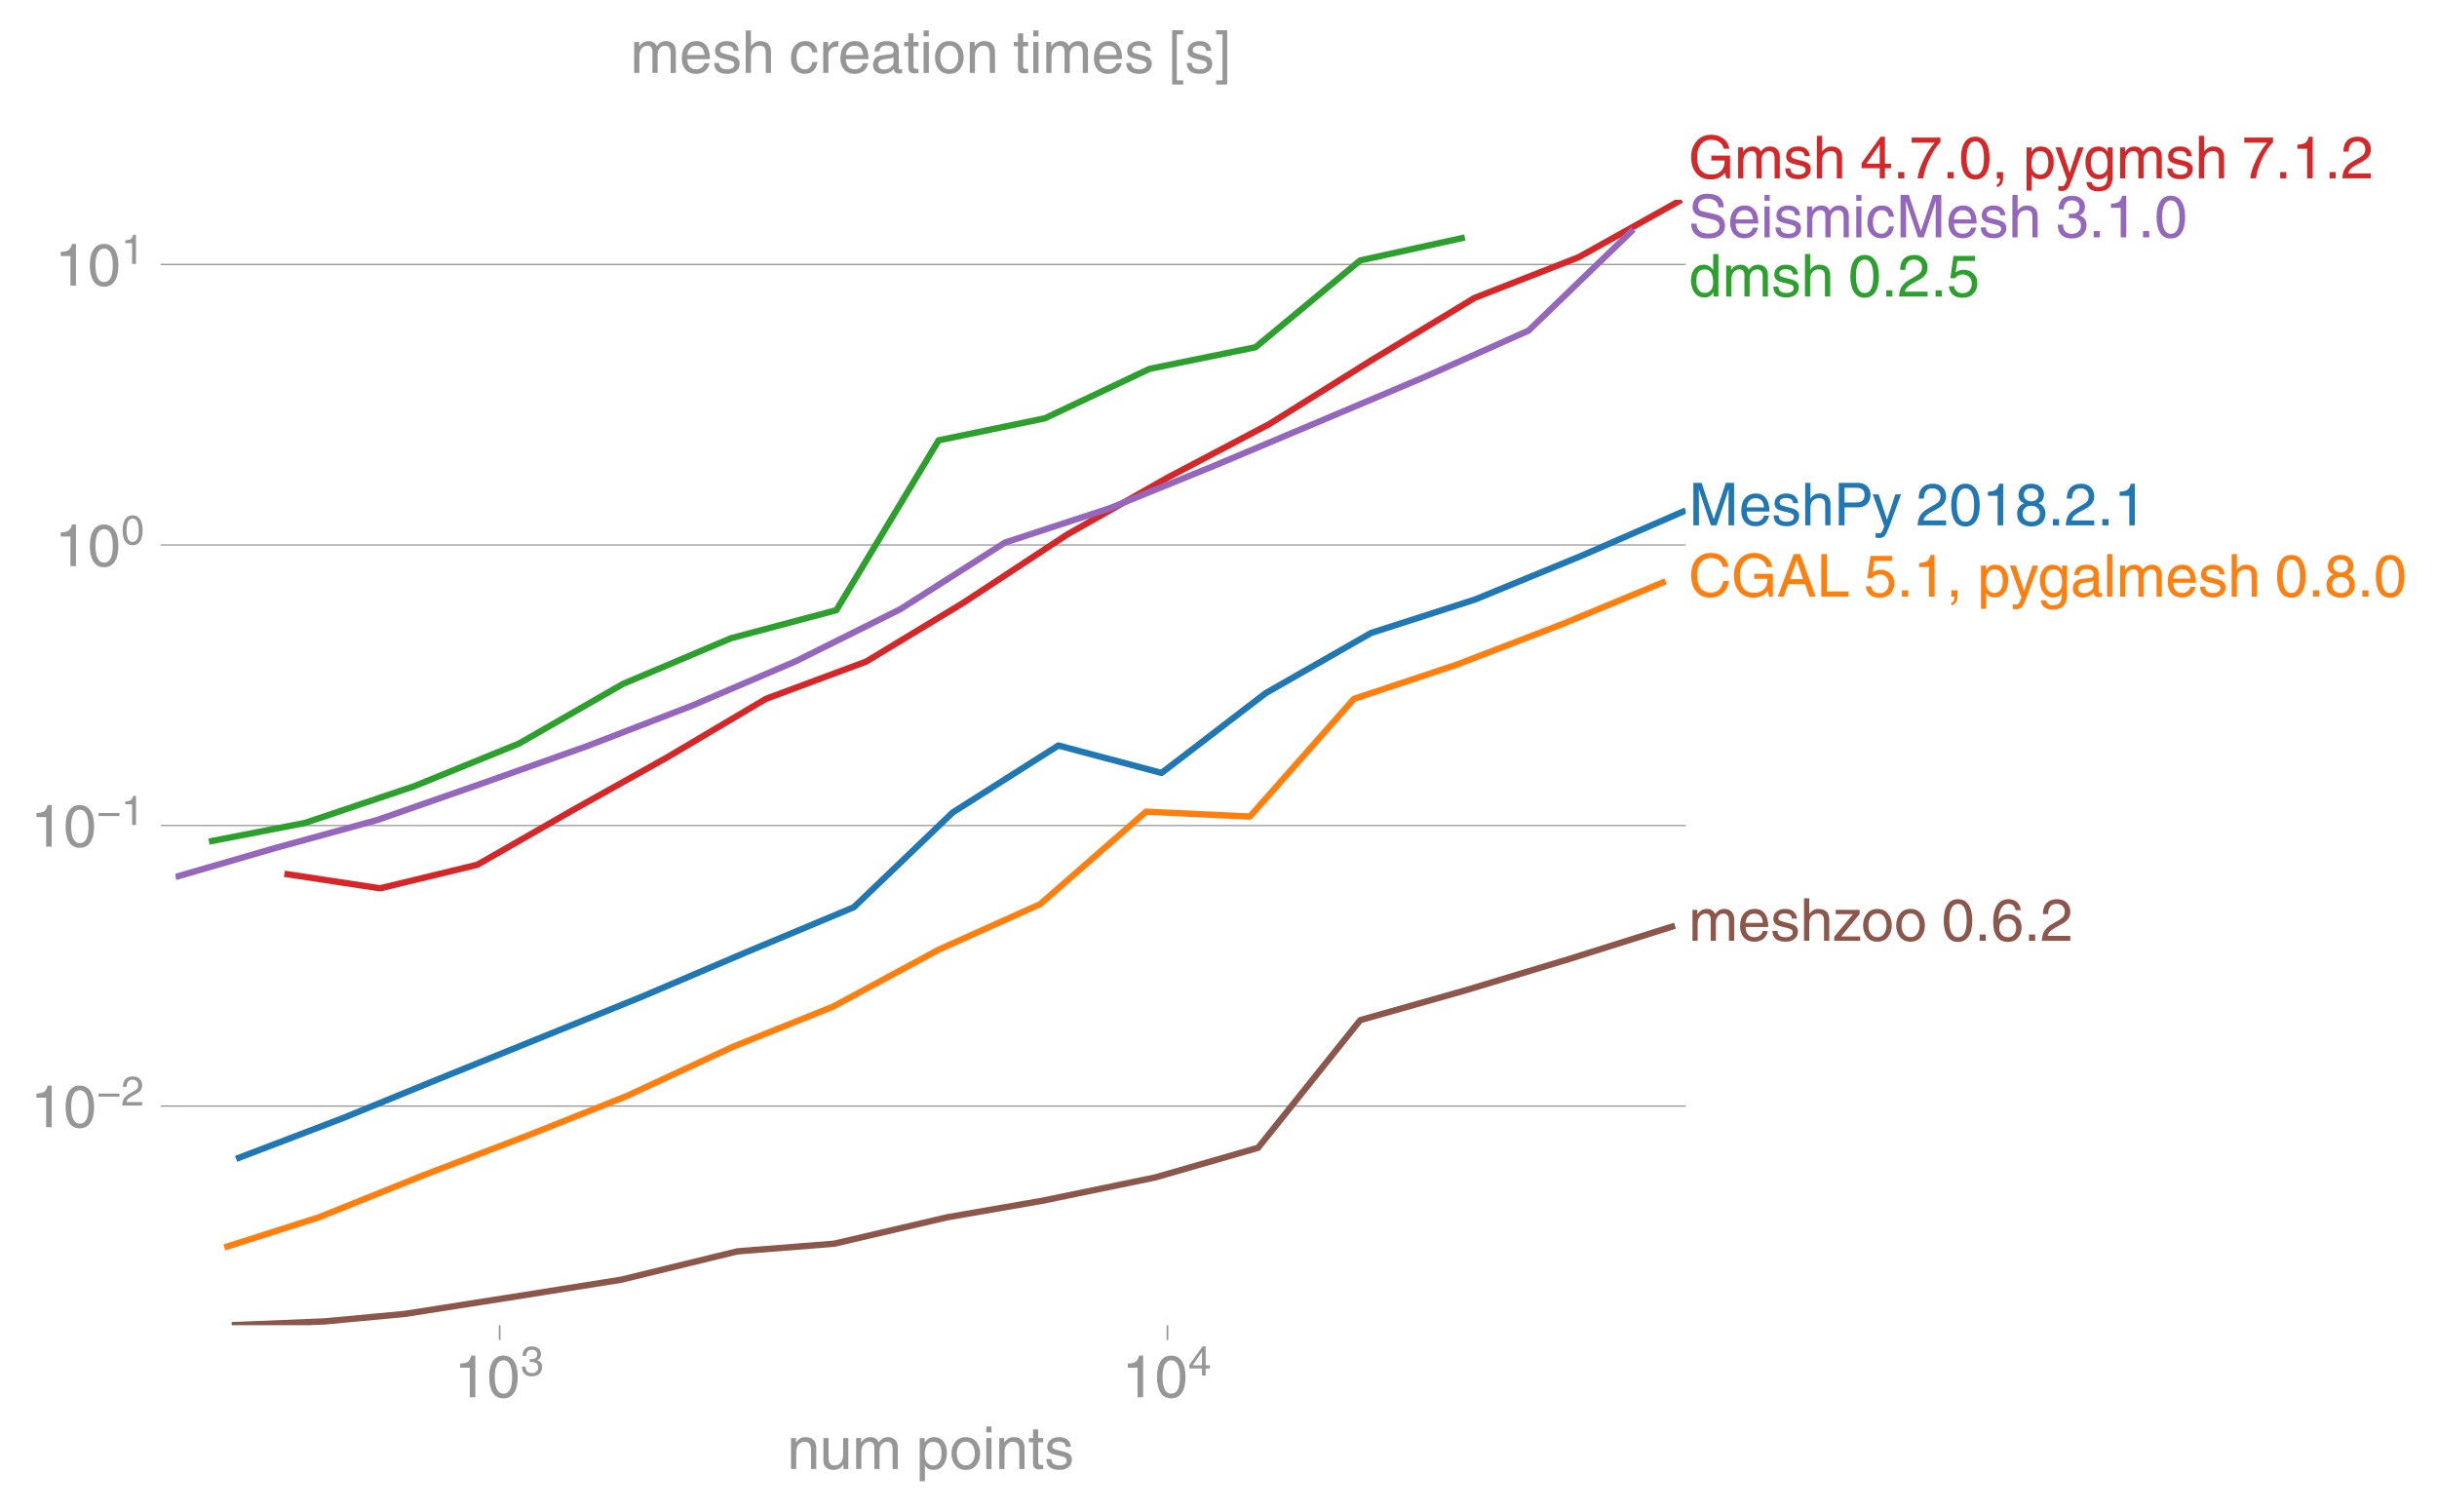
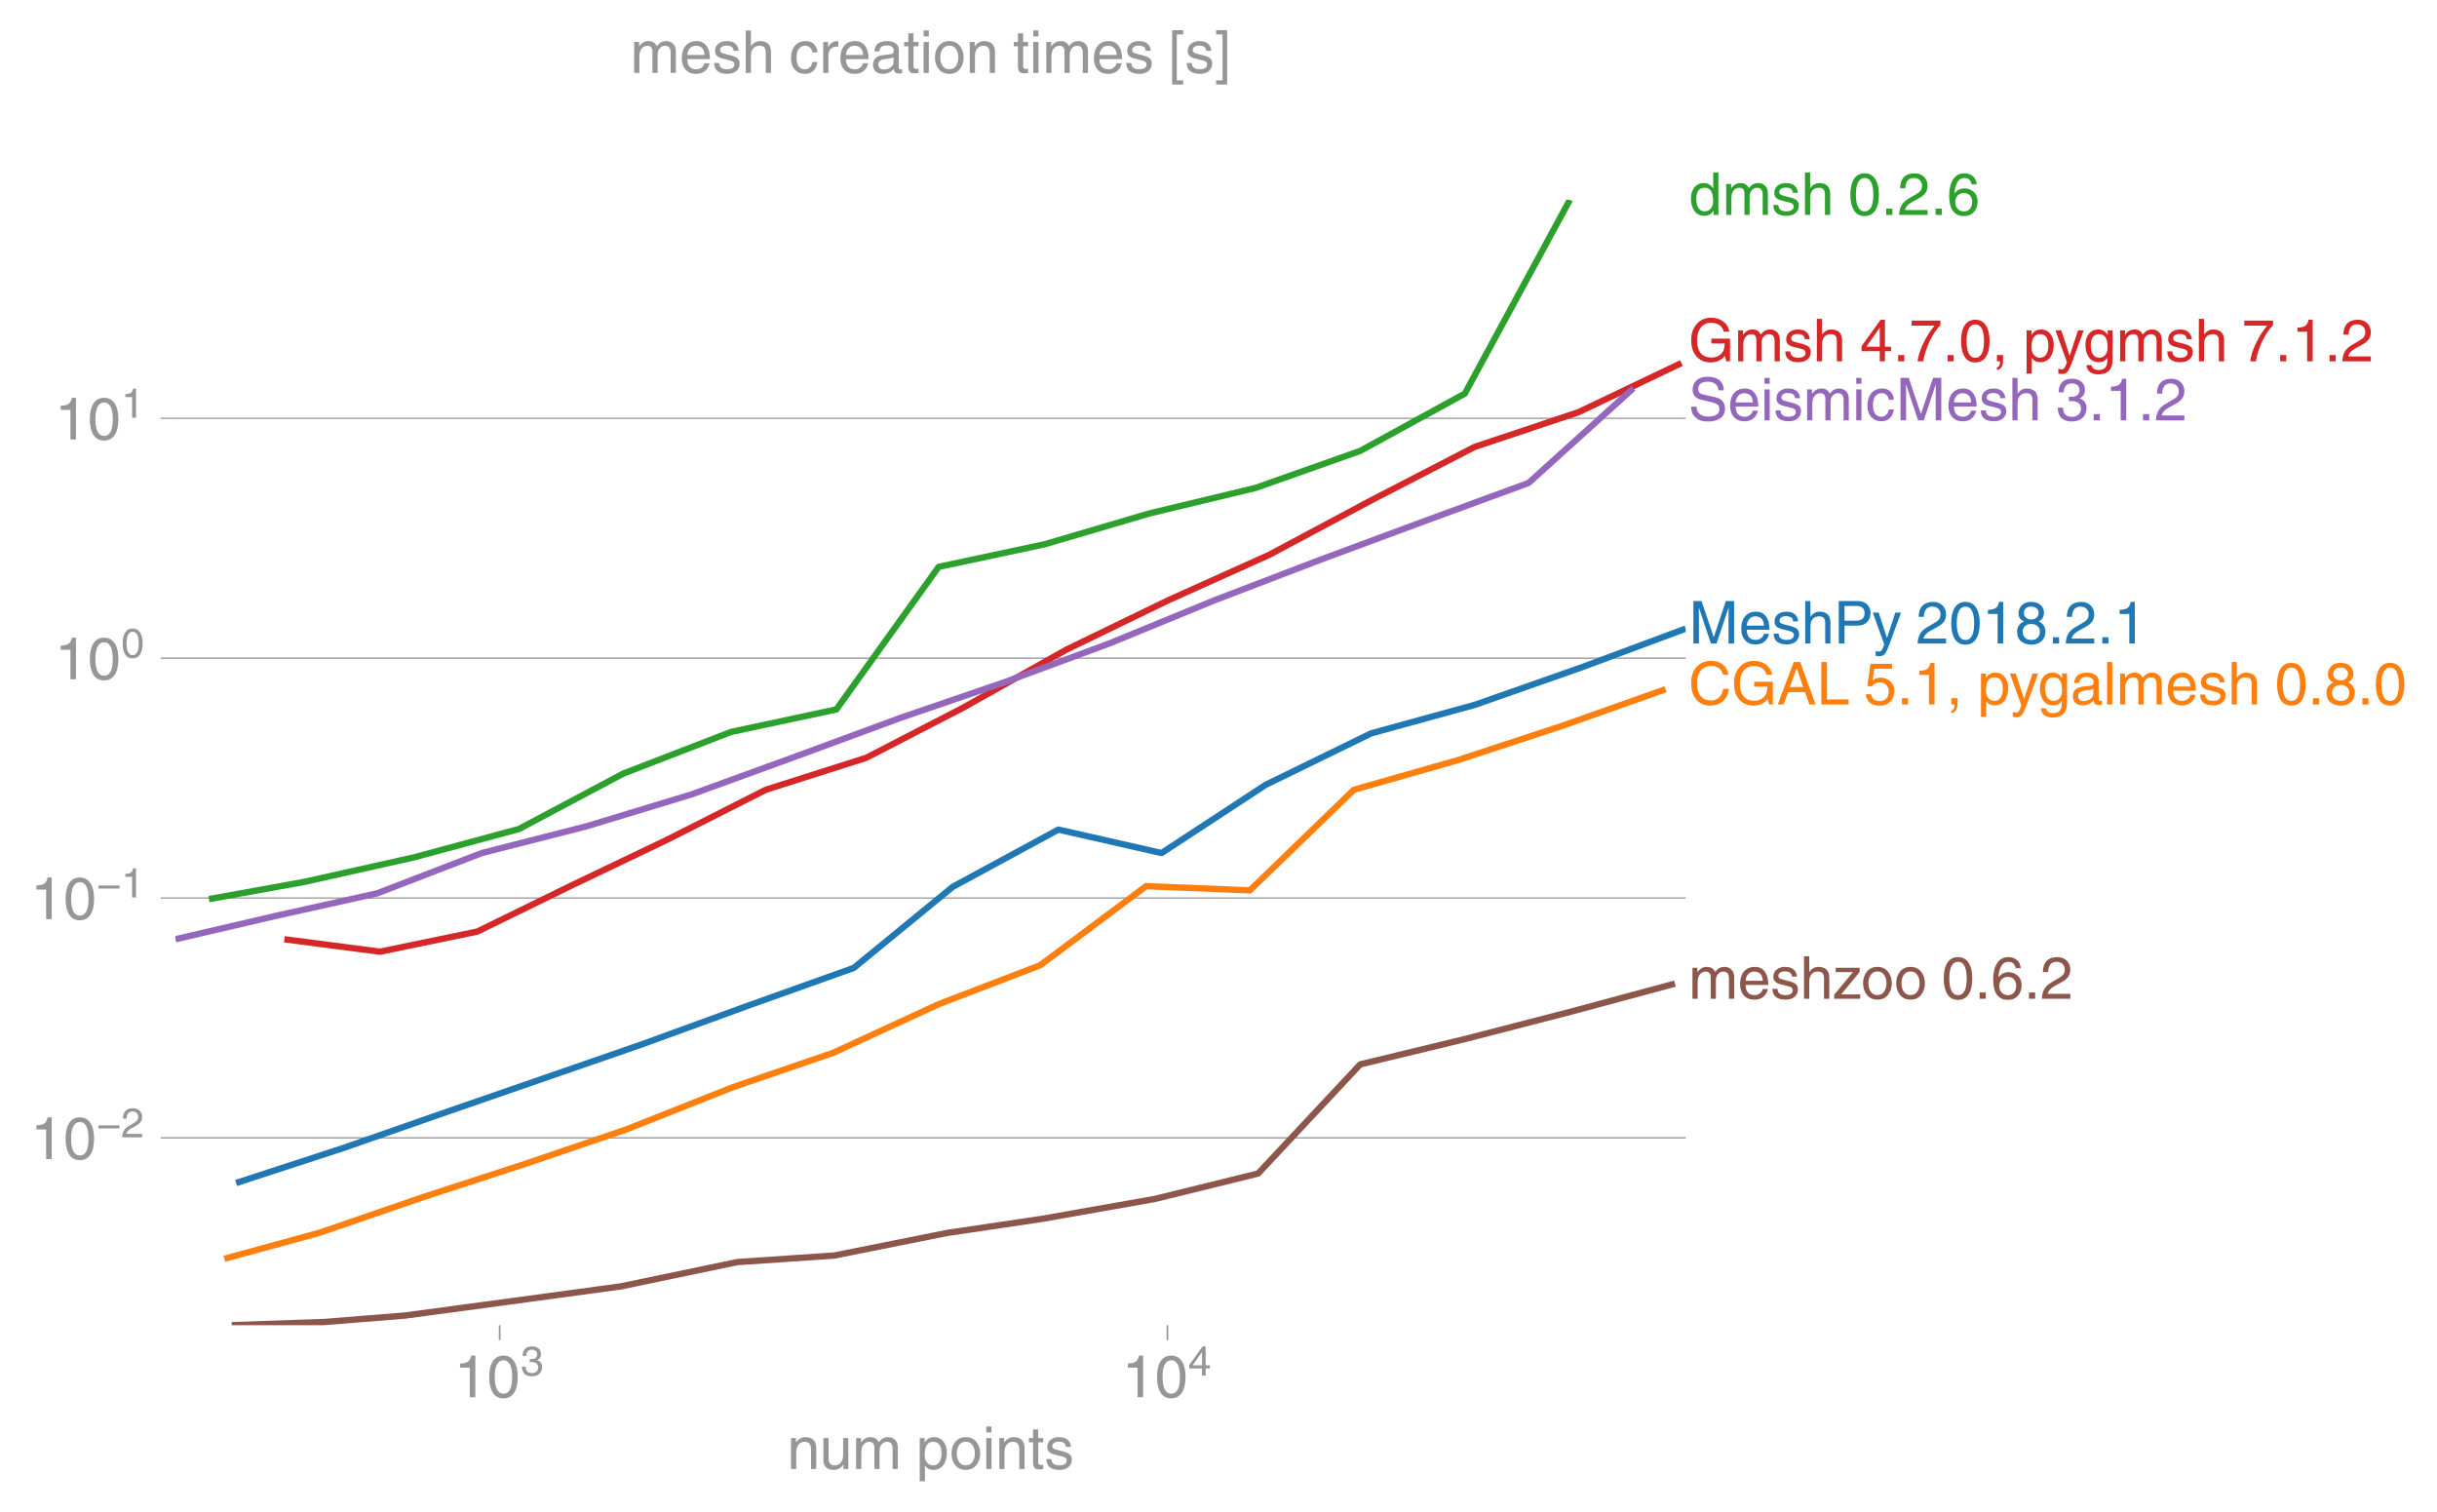
<svg xmlns="http://www.w3.org/2000/svg" xmlns:xlink="http://www.w3.org/1999/xlink" height="476.609" viewBox="0 0 576.281 357.457" width="768.375">
  <defs>
    <style>*{stroke-linecap:butt;stroke-linejoin:round}</style>
  </defs>
  <g id="figure_1">
    <path d="M0 357.457h576.281V0H0z" fill="none" id="patch_1" />
    <g id="axes_1">
      <path d="M41.5 313.361h357.12V47.25H41.5z" fill="none" id="patch_2" />
      <g id="matplotlib.axis_1">
        <g id="xtick_1">
          <g id="line2d_1">
            <defs>
-               <path d="M0 0v3.5" id="m8857502a2d" stroke="#969696" stroke-width=".4" />
-             </defs>
-             <use x="118.157" xlink:href="#m8857502a2d" y="313.361" fill="#969696" stroke="#969696" stroke-width=".4" />
+               <path d="M0 0v3.5" id="m8ff32e9e77" stroke="#969696" stroke-width=".4" />
+             </defs>
+             <use x="118.157" xlink:href="#m8ff32e9e77" y="313.361" fill="#969696" stroke="#969696" stroke-width=".4" />
          </g>
          <g transform="matrix(.14 0 0 -.14 107.377 330.41)" fill="#969696" id="text_1">
            <defs>
              <path d="M35.89 0h-9.374v49.906H10.109v6.985q8.594.28 12.782 2.75Q27.094 62.109 29 70.313h6.89z" id="HelveticaWorld-Regular-49" />
              <path d="M42.484 34.188q0 14.109-3.734 21.156-3.734 7.062-10.969 7.062-7.078 0-10.89-7.062-3.797-7.047-3.797-21.157 0-13.671 3.75-20.937Q20.609 6 27.78 6q7.235 0 10.969 7 3.734 7.016 3.734 21.188zm9.422 0q0-17.297-6.25-26.704-6.25-9.39-17.875-9.39-12.062 0-18.062 9.734-6 9.75-6 26.36 0 17.03 6.14 26.578 6.157 9.547 17.922 9.547 11.625 0 17.875-9.5t6.25-26.626z" id="HelveticaWorld-Regular-48" />
              <path d="M22.406 39.984q2.203-.187 4.594-.187 6.203 0 9.781 2.86 3.594 2.859 3.594 8.656 0 4.687-3.344 7.89-3.343 3.203-9.64 3.203-6.985 0-10.235-4.11-3.234-4.093-3.437-10.983h-8.64q0 10.984 5.765 16.984 5.765 6.016 16.937 6.016 9.922 0 15.828-5.11 5.907-5.094 5.907-13.39 0-10.704-9.032-14.5v-.204q11.72-4 11.72-16.406 0-9.906-6.595-16.265-6.593-6.344-18.703-6.344-9.906 0-16.312 5.203Q4.204 8.5 3.422 21.484H12.5q.203-8.109 4-11.797Q20.313 6 27.484 6q6.938 0 11.141 3.86 4.203 3.859 4.203 9.718 0 6.406-4.016 9.672-4 3.266-12.39 3.266-2 0-4.016-.094z" id="HelveticaWorld-Regular-51" />
            </defs>
            <use transform="translate(0 .173)" xlink:href="#HelveticaWorld-Regular-49" />
            <use transform="translate(55.615 .173)" xlink:href="#HelveticaWorld-Regular-48" />
            <use transform="matrix(.7 0 0 .7 112.146 36.781)" xlink:href="#HelveticaWorld-Regular-51" />
          </g>
        </g>
        <g id="xtick_2">
-           <use x="276.067" xlink:href="#m8857502a2d" y="313.361" fill="#969696" stroke="#969696" stroke-width=".4" id="line2d_2" />
+           <use x="276.067" xlink:href="#m8ff32e9e77" y="313.361" fill="#969696" stroke="#969696" stroke-width=".4" id="line2d_2" />
          <g transform="matrix(.14 0 0 -.14 265.287 330.41)" fill="#969696" id="text_2">
            <defs>
              <path d="M10.594 24.703h22.61v31.89h-.188zM42 17.093V0h-8.797v17.094H2.484v8.593L34.72 70.314H42v-45.61h10.297v-7.61z" id="HelveticaWorld-Regular-52" />
            </defs>
            <use transform="translate(0 .173)" xlink:href="#HelveticaWorld-Regular-49" />
            <use transform="translate(55.615 .173)" xlink:href="#HelveticaWorld-Regular-48" />
            <use transform="matrix(.7 0 0 .7 112.146 36.781)" xlink:href="#HelveticaWorld-Regular-52" />
          </g>
        </g>
        <g transform="matrix(.14 0 0 -.14 186.133 347.359)" fill="#969696" id="text_3">
          <defs>
            <path d="M49.219 0h-8.844v32.172q0 7.422-2.594 10.578-2.578 3.156-8.578 3.156-5.906 0-9.875-4.5-3.953-4.484-3.953-12.89V0H6.594v52.297h8.297v-7.375h.203q6.203 8.89 15.812 8.89 8.89 0 13.594-4.718 4.719-4.703 4.719-13.5z" id="HelveticaWorld-Regular-110" />
            <path d="M6.11 52.297h8.78V17.578q0-5.765 2.61-8.625Q20.125 6.11 25 6.11q6.781 0 10.594 4.797 3.812 4.813 3.812 12.578v28.813h8.782V0H39.89v7.625l-.188.188q-4.984-9.329-16.61-9.329-7.515 0-12.25 4.094Q6.11 6.688 6.11 14.703z" id="HelveticaWorld-Regular-117" />
            <path d="M6.594 52.297h8.297v-7.375h.203q5.906 8.89 15.812 8.89 9.813 0 13.922-8.5 3.75 4.594 7.266 6.547 3.515 1.953 8.703 1.953 6.781 0 11.484-4.453Q77 44.922 77 36.187V0h-8.781v33.797q0 6.094-2.297 9.094-2.297 3.015-7.422 3.015-5.172 0-8.75-4.203-3.563-4.203-3.563-9.812V0h-8.78v36.188q0 4.53-2.11 7.124-2.094 2.594-6.094 2.594-6.297 0-10.062-4.687-3.766-4.688-3.766-12.703V0H6.594z" id="HelveticaWorld-Regular-109" />
            <path d="M14.984 23.688q0-8.407 4.094-13 4.11-4.579 10.219-4.579 6.687 0 10.39 5.438 3.72 5.453 3.72 14.765 0 10.22-3.563 14.907-3.563 4.687-10.735 4.687-6.984 0-10.562-5.5-3.563-5.5-3.563-16.718zm-8.39 28.609h8.297v-7.375h.203q5.61 8.89 15.625 8.89 10.11 0 15.937-7.359 5.828-7.344 5.828-18.766 0-12.796-5.953-21Q40.578-1.515 29.5-1.515q-9.094 0-13.922 7.032h-.203v-26.22H6.594z" id="HelveticaWorld-Regular-112" />
            <path d="M12.703 26.219q0-8.735 3.953-14.375 3.953-5.64 11.219-5.64 7.531 0 11.438 5.905 3.906 5.907 3.906 14.11 0 8.297-3.907 14.078-3.906 5.797-11.437 5.797-6.969 0-11.078-5.453-4.094-5.438-4.094-14.422zm-8.984 0q0 11.672 6.484 19.625 6.5 7.968 17.672 7.968 11.438 0 17.875-8.062 6.453-8.047 6.453-19.531 0-11.516-6.406-19.625-6.39-8.11-17.922-8.11-11.078 0-17.625 7.86-6.531 7.86-6.531 19.875z" id="HelveticaWorld-Regular-111" />
            <path d="M6.594 61.813v9.968h8.781v-9.969zM15.375 0H6.594v52.297h8.781z" id="HelveticaWorld-Regular-105" />
            <path d="M17.188 45.016V10.984q0-2 1.093-3.046 1.11-1.047 3.938-1.047h3.375V0Q20.797-.688 19-.688q-5.516 0-8.063 2.641-2.53 2.64-2.53 8.547v34.516H1.311v7.28h7.094v14.595h8.781V52.297h8.407v-7.281z" id="HelveticaWorld-Regular-116" />
            <path d="M36.078 37.406q-.187 4.688-3.344 6.735-3.14 2.047-9.047 2.047-4.296 0-7.359-1.907-3.047-1.89-3.047-5.468 0-2.829 1.797-4.172 1.813-1.344 7.828-2.86l8.688-2.187q7.906-2 11.297-5.11 3.406-3.093 3.406-8.656 0-7.719-5.64-12.531-5.641-4.813-15.063-4.813-11 0-16.64 4.563-5.626 4.578-5.735 13.75h8.5q.203-5.422 3.594-8.063 3.39-2.625 10.171-2.625 5.516 0 8.766 2.188 3.25 2.203 3.25 6.11 0 2.78-2.11 4.437-2.093 1.672-8.296 3.078l-10.203 2.5q-6.203 1.562-9.157 4.656-2.953 3.094-2.953 8.031 0 7.72 5.516 12.203 5.531 4.5 14.406 4.5 9.485 0 14.531-4.624 5.047-4.61 5.344-11.782z" id="HelveticaWorld-Regular-115" />
          </defs>
          <use xlink:href="#HelveticaWorld-Regular-110" />
          <use x="55.176" xlink:href="#HelveticaWorld-Regular-117" />
          <use x="109.961" xlink:href="#HelveticaWorld-Regular-109" />
          <use x="192.969" xlink:href="#HelveticaWorld-Regular-32" />
          <use x="217.383" xlink:href="#HelveticaWorld-Regular-112" />
          <use x="273.877" xlink:href="#HelveticaWorld-Regular-111" />
          <use x="329.785" xlink:href="#HelveticaWorld-Regular-105" />
          <use x="351.807" xlink:href="#HelveticaWorld-Regular-110" />
          <use x="406.982" xlink:href="#HelveticaWorld-Regular-116" />
          <use x="434.668" xlink:href="#HelveticaWorld-Regular-115" />
        </g>
      </g>
      <g id="matplotlib.axis_2">
        <g id="ytick_1">
-           <path clip-path="url(#pe1e16dab84)" d="M41.5 261.54h357.12" fill="none" stroke="#969696" stroke-linecap="square" stroke-width=".3" id="line2d_3" />
+           <path clip-path="url(#p436391e7ea)" d="M41.5 269.057h357.12" fill="none" stroke="#969696" stroke-linecap="square" stroke-width=".3" id="line2d_3" />
          <g id="line2d_4">
            <defs>
-               <path d="M0 0h-3.5" id="m8e1b0068a6" stroke="#969696" stroke-width=".3" />
-             </defs>
-             <use x="41.5" xlink:href="#m8e1b0068a6" y="261.54" fill="#969696" stroke="#969696" stroke-width=".3" />
-           </g>
-           <g transform="matrix(.14 0 0 -.14 7.2 266.565)" fill="#969696" id="text_4">
+               <path d="M0 0h-3.5" id="m56ab0f3151" stroke="#969696" stroke-width=".3" />
+             </defs>
+             <use x="41.5" xlink:href="#m56ab0f3151" y="269.057" fill="#969696" stroke="#969696" stroke-width=".3" />
+           </g>
+           <g transform="matrix(.14 0 0 -.14 7.2 274.081)" fill="#969696" id="text_4">
            <defs>
              <path d="M54.594 21.578H4v7.328h50.594z" id="HelveticaWorld-Regular-8722" />
              <path d="M4.39 45.125q0 12.39 6.391 18.781 6.406 6.407 17.938 6.407 9.656 0 15.812-5.86 6.157-5.86 6.157-15.14 0-7.22-3.547-12.188-3.532-4.953-10.422-8.703l-12.11-6.64Q13.922 15.921 12.5 8.296h38.188V0H2.593q.39 9.906 4.297 16.5 3.906 6.594 12.203 11.375l12.593 7.328q5.032 2.89 7.329 5.984 2.297 3.094 2.297 8.516 0 5.375-3.766 9.031-3.75 3.672-10.156 3.672-7.078 0-10.594-4.672-3.516-4.656-3.61-12.609z" id="HelveticaWorld-Regular-50" />
            </defs>
            <use transform="translate(0 .173)" xlink:href="#HelveticaWorld-Regular-49" />
            <use transform="translate(55.615 .173)" xlink:href="#HelveticaWorld-Regular-48" />
            <use transform="matrix(.7 0 0 .7 112.146 36.781)" xlink:href="#HelveticaWorld-Regular-8722" />
            <use transform="matrix(.7 0 0 .7 153.161 36.781)" xlink:href="#HelveticaWorld-Regular-50" />
          </g>
        </g>
        <g id="ytick_2">
-           <path clip-path="url(#pe1e16dab84)" d="M41.5 195.203h357.12" fill="none" stroke="#969696" stroke-linecap="square" stroke-width=".3" id="line2d_5" />
-           <use x="41.5" xlink:href="#m8e1b0068a6" y="195.203" fill="#969696" stroke="#969696" stroke-width=".3" id="line2d_6" />
-           <g transform="matrix(.14 0 0 -.14 7.2 200.227)" fill="#969696" id="text_5">
+           <path clip-path="url(#p436391e7ea)" d="M41.5 212.341h357.12" fill="none" stroke="#969696" stroke-linecap="square" stroke-width=".3" id="line2d_5" />
+           <use x="41.5" xlink:href="#m56ab0f3151" y="212.341" fill="#969696" stroke="#969696" stroke-width=".3" id="line2d_6" />
+           <g transform="matrix(.14 0 0 -.14 7.2 217.366)" fill="#969696" id="text_5">
            <use transform="translate(0 .173)" xlink:href="#HelveticaWorld-Regular-49" />
            <use transform="translate(55.615 .173)" xlink:href="#HelveticaWorld-Regular-48" />
            <use transform="matrix(.7 0 0 .7 112.146 36.781)" xlink:href="#HelveticaWorld-Regular-8722" />
            <use transform="matrix(.7 0 0 .7 153.161 36.781)" xlink:href="#HelveticaWorld-Regular-49" />
          </g>
        </g>
        <g id="ytick_3">
-           <path clip-path="url(#pe1e16dab84)" d="M41.5 128.865h357.12" fill="none" stroke="#969696" stroke-linecap="square" stroke-width=".3" id="line2d_7" />
-           <use x="41.5" xlink:href="#m8e1b0068a6" y="128.865" fill="#969696" stroke="#969696" stroke-width=".3" id="line2d_8" />
-           <g transform="matrix(.14 0 0 -.14 12.94 133.89)" fill="#969696" id="text_6">
+           <path clip-path="url(#p436391e7ea)" d="M41.5 155.626h357.12" fill="none" stroke="#969696" stroke-linecap="square" stroke-width=".3" id="line2d_7" />
+           <use x="41.5" xlink:href="#m56ab0f3151" y="155.626" fill="#969696" stroke="#969696" stroke-width=".3" id="line2d_8" />
+           <g transform="matrix(.14 0 0 -.14 12.94 160.65)" fill="#969696" id="text_6">
            <use transform="translate(0 .173)" xlink:href="#HelveticaWorld-Regular-49" />
            <use transform="translate(55.615 .173)" xlink:href="#HelveticaWorld-Regular-48" />
            <use transform="matrix(.7 0 0 .7 112.146 36.781)" xlink:href="#HelveticaWorld-Regular-48" />
          </g>
        </g>
        <g id="ytick_4">
-           <path clip-path="url(#pe1e16dab84)" d="M41.5 62.527h357.12" fill="none" stroke="#969696" stroke-linecap="square" stroke-width=".3" id="line2d_9" />
-           <use x="41.5" xlink:href="#m8e1b0068a6" y="62.527" fill="#969696" stroke="#969696" stroke-width=".3" id="line2d_10" />
-           <g transform="matrix(.14 0 0 -.14 12.94 67.552)" fill="#969696" id="text_7">
+           <path clip-path="url(#p436391e7ea)" d="M41.5 98.91h357.12" fill="none" stroke="#969696" stroke-linecap="square" stroke-width=".3" id="line2d_9" />
+           <use x="41.5" xlink:href="#m56ab0f3151" y="98.91" fill="#969696" stroke="#969696" stroke-width=".3" id="line2d_10" />
+           <g transform="matrix(.14 0 0 -.14 12.94 103.935)" fill="#969696" id="text_7">
            <use transform="translate(0 .173)" xlink:href="#HelveticaWorld-Regular-49" />
            <use transform="translate(55.615 .173)" xlink:href="#HelveticaWorld-Regular-48" />
            <use transform="matrix(.7 0 0 .7 112.146 36.781)" xlink:href="#HelveticaWorld-Regular-49" />
          </g>
        </g>
      </g>
-       <path clip-path="url(#pe1e16dab84)" d="M49.414 198.997l22.7-4.406 25.856-8.696 24.763-10.075 24.634-14.124 25.514-10.79 24.894-6.624 24.183-40.165 25.123-5.204 24.764-11.697 25.051-5.109 24.741-20.522 24.753-5.43" fill="none" stroke="#2ca02c" stroke-linecap="square" stroke-width="1.5" id="line2d_11" />
-       <path clip-path="url(#pe1e16dab84)" d="M55.831 274.022l25.206-9.617 23.007-9.399 24.174-9.781 23.488-9.515 24.988-10.645 25.207-10.536 23.387-22.413 24.983-15.834 24.403 6.487 24.624-18.866 24.919-14.231 24.587-7.91 25.108-10.315 24.708-10.751" fill="none" stroke="#1f77b4" stroke-linecap="square" stroke-width="1.5" id="line2d_12" />
-       <path clip-path="url(#pe1e16dab84)" d="M54.803 313.361l21.98-.903 18.941-1.77 24.26-3.813 26.843-4.262 27.52-6.717 22.91-1.81 26.753-6.257 22.377-3.883 26.716-5.515 24.398-7.023 24.157-30.194 24.865-7.037 24.65-7.443 24.909-7.85" fill="none" stroke="#8c564b" stroke-linecap="square" stroke-width="1.5" id="line2d_13" />
-       <path clip-path="url(#pe1e16dab84)" d="M53.053 294.979l22.465-7.177 24.715-9.941 24.46-9.32 23.475-9.354 25.082-11.636 23.77-9.532 24.983-13.468 23.98-10.755 25.033-21.866 24.551 1.153 24.593-27.825 24.36-8.105 25.059-9.628 24.292-10.074" fill="none" stroke="#ff7f0e" stroke-linecap="square" stroke-width="1.5" id="line2d_14" />
-       <path clip-path="url(#pe1e16dab84)" d="M67.249 206.615l22.62 3.433 23.016-5.567 22.523-12.894 22.255-12.447 23.443-13.881 23.744-8.835 22.964-13.891 24.407-16.05 24.01-13.613 23.922-12.595 24.24-15.14 24.285-14.68 24.615-9.628 24.325-13.578" fill="none" stroke="#d62728" stroke-linecap="square" stroke-width="1.5" id="line2d_15" />
-       <path clip-path="url(#pe1e16dab84)" d="M41.5 207.368l23.553-6.833 24.192-6.647 24.67-8.61 24.823-8.82 24.725-9.527 24.715-10.576 24.69-12.288 24.781-15.773 24.7-8.085 24.73-10.056 24.843-10.463 24.767-10.466 24.782-11.055 24.775-23.916" fill="none" stroke="#9467bd" stroke-linecap="square" stroke-width="1.5" id="line2d_16" />
-       <g transform="matrix(.14 0 0 -.14 399.299 70.128)" fill="#2ca02c" id="text_8">
+       <path clip-path="url(#p436391e7ea)" d="M49.414 212.605l22.7-4.108 25.856-5.787 24.763-6.692 24.634-13.089 25.514-9.862 24.894-5.317 24.183-33.708 25.123-5.359 24.764-7.287 25.051-6.02 24.741-8.75L346.39 93.07l24.835-45.82" fill="none" stroke="#2ca02c" stroke-linecap="square" stroke-width="1.5" id="line2d_11" />
+       <path clip-path="url(#p436391e7ea)" d="M55.831 279.728l25.206-8.222 23.007-8.035 24.174-8.363 23.488-8.134 24.988-9.102 25.207-9.008 23.387-19.161 24.983-13.538 24.403 5.546 24.624-16.13 24.919-12.166 24.587-6.762 25.108-8.82 24.708-9.192" fill="none" stroke="#1f77b4" stroke-linecap="square" stroke-width="1.5" id="line2d_12" />
+       <path clip-path="url(#p436391e7ea)" d="M54.803 313.361l21.98-.772 18.941-1.513 24.26-3.26 26.843-3.644 27.52-5.742 22.91-1.547 26.753-5.35 22.377-3.32 26.716-4.716 24.398-6.004 24.157-25.814 24.865-6.016 24.65-6.364 24.909-6.712" fill="none" stroke="#8c564b" stroke-linecap="square" stroke-width="1.5" id="line2d_13" />
+       <path clip-path="url(#p436391e7ea)" d="M53.053 297.645l22.465-6.136 24.715-8.499 24.46-7.968 23.475-7.997 25.082-9.949 23.77-8.149 24.983-11.514 23.98-9.195 25.033-18.695 24.551.987 24.593-23.79 24.36-6.929 25.059-8.231 24.292-8.614" fill="none" stroke="#ff7f0e" stroke-linecap="square" stroke-width="1.5" id="line2d_14" />
+       <path clip-path="url(#p436391e7ea)" d="M67.249 222.099l22.62 2.935 23.016-4.76 22.523-11.024 22.255-10.641 23.443-11.868 23.744-7.553 22.964-11.877 24.407-13.721 24.01-11.639 23.922-10.768 24.24-12.945 24.285-12.55 24.615-8.231 24.325-11.609" fill="none" stroke="#d62728" stroke-linecap="square" stroke-width="1.5" id="line2d_15" />
+       <path clip-path="url(#p436391e7ea)" d="M41.5 222.088l23.553-5.48 24.192-5.39 24.67-9.505 24.823-6.339 24.725-7.512 24.715-8.987 24.69-9.105 24.781-8.497 24.7-9.128 24.73-10.158 24.843-9.516 24.767-9.184 24.782-9.092 24.775-22.396" fill="none" stroke="#9467bd" stroke-linecap="square" stroke-width="1.5" id="line2d_16" />
+       <g transform="matrix(.14 0 0 -.14 399.299 50.825)" fill="#2ca02c" id="text_8">
        <defs>
          <path d="M13.094 26.313q0-9.704 3.844-14.954 3.859-5.25 10.265-5.25 6.094 0 10.188 4.485 4.109 4.5 4.109 13.094 0 11.03-3.5 16.625-3.484 5.593-10.61 5.593-6.78 0-10.546-4.453-3.75-4.437-3.75-15.14zM50.39 0h-8.297v7.172h-.203q-4.97-8.688-15.078-8.688-10.891 0-16.86 8.297Q4 15.094 4 27.688q0 11.625 5.906 18.875 5.922 7.25 15.875 7.25 9.813 0 15.625-8.891l.203.594V71.78h8.782z" id="HelveticaWorld-Regular-100" />
          <path d="M49.219 0h-8.844v34.188q0 6.296-2.438 9-2.437 2.718-7.953 2.718-6.797 0-10.703-4.406-3.906-4.39-3.906-12.984V0H6.594v71.781h8.781V45.312h.203q6 8.5 15.328 8.5 8.594 0 13.453-4.5 4.86-4.484 4.86-13.718z" id="HelveticaWorld-Regular-104" />
          <path d="M19.094 0H8.687v10.594h10.407z" id="HelveticaWorld-Regular-46" />
-           <path d="M14.703 40.922q5.813 4.39 13.625 4.39 9.469 0 16.281-6.296 6.813-6.297 6.813-16.22 0-10.78-6.578-17.796-6.563-7-18.422-7-10.313 0-16.266 5.047Q4.203 8.109 3.22 17.39h9.094q.671-5.672 4.437-8.672 3.766-3 10.453-3 6.485 0 10.64 4.484Q42 14.703 42 21.688q0 7.125-4.36 11.421-4.343 4.297-11.218 4.297-7.813 0-13.047-6.687l-7.563.39 5.266 37.594h36.438v-8.5H17.672z" id="HelveticaWorld-Regular-53" />
+           <path d="M14.11 21.578q0-6.875 4.093-11.234Q22.313 6 28.906 6q6.297 0 10.032 4.438 3.734 4.453 3.734 11.687 0 6.297-3.688 10.547-3.687 4.25-10.468 4.25-6.594 0-10.5-4.156-3.907-4.157-3.907-11.188zM41.702 51.61q-.984 5.375-3.984 8.078-3 2.72-8.125 2.72-8.11 0-12.36-7.923-4.25-7.906-4.343-18.109l.203-.188q5.61 8.641 16.687 8.641 8.844 0 15.438-5.86 6.593-5.859 6.593-16.452 0-10.5-6.25-17.47-6.25-6.952-16.843-6.952-12.219 0-18.563 8.687-6.344 8.703-6.344 25.938 0 16.593 6.485 27.093 6.5 10.5 19.484 10.5 8.407 0 14.219-5.015 5.813-5 6.297-13.688z" id="HelveticaWorld-Regular-54" />
        </defs>
        <use xlink:href="#HelveticaWorld-Regular-100" />
        <use x="56.982" xlink:href="#HelveticaWorld-Regular-109" />
        <use x="139.99" xlink:href="#HelveticaWorld-Regular-115" />
        <use x="189.99" xlink:href="#HelveticaWorld-Regular-104" />
        <use x="245.166" xlink:href="#HelveticaWorld-Regular-32" />
        <use x="269.58" xlink:href="#HelveticaWorld-Regular-48" />
        <use x="325.195" xlink:href="#HelveticaWorld-Regular-46" />
        <use x="352.979" xlink:href="#HelveticaWorld-Regular-50" />
        <use x="408.594" xlink:href="#HelveticaWorld-Regular-46" />
-         <use x="436.377" xlink:href="#HelveticaWorld-Regular-53" />
-       </g>
-       <g transform="matrix(.14 0 0 -.14 399.299 124.223)" fill="#1f77b4" id="text_9">
+         <use x="436.377" xlink:href="#HelveticaWorld-Regular-54" />
+       </g>
+       <g transform="matrix(.14 0 0 -.14 399.299 152.169)" fill="#1f77b4" id="text_9">
        <defs>
          <path d="M67.484 0v42.39q0 .829.094 8.126t.094 9.78h-.281L47.312 0h-9.609L17.578 60.203h-.297q0-3.61.094-10.297.11-6.687.11-7.515V0H8.108v71.781h13.86L42.39 11.078h.28l20.313 60.703h13.922V0z" id="HelveticaWorld-Regular-77" />
          <path d="M42.484 30.328q-.687 8.485-4.5 12.031-3.797 3.547-10.109 3.547-6.39 0-10.328-4.5-3.922-4.484-4.172-11.078zm8.391-13.922q-1.453-8.11-7.953-13.422-5.719-4.5-15.047-4.593-10.984.093-17.438 7.203Q4 12.704 4 24.704q0 13.78 6.64 21.437 6.641 7.672 18.47 7.672 10.593 0 16.546-7.922 5.953-7.907 5.953-22.594H13.375q0-8.203 3.813-12.703Q21 6.109 28.608 6.109q5.375 0 9.235 3.235 3.86 3.25 4.25 7.062z" id="HelveticaWorld-Regular-101" />
          <path d="M17.828 38.625H37.11q7.282 0 10.938 3.188 3.656 3.203 3.656 9.703 0 5.812-3.516 8.89-3.515 3.078-10.687 3.078H17.828zm0-38.625H8.11v71.781h32.266q9.625 0 15.484-5.594 5.86-5.593 5.86-14.578 0-9.328-5.672-15.312-5.656-5.969-15.672-5.969H17.828z" id="HelveticaWorld-Regular-80" />
          <path d="M39.016 52.297h9.562L29.891.984q-.5-1.375-.985-2.593-4.25-11.329-7.328-15.547-3.078-4.235-9.953-4.235-3.61 0-5.906.782v8.015q2.484-.89 5.468-.89 3.22 0 4.704 2.03 1.5 2.032 4.421 9.938L.875 52.297h9.922L24.812 9.719H25z" id="HelveticaWorld-Regular-121" />
          <path d="M27.594 40.578q5.422 0 8.953 3.094 3.547 3.11 3.547 8.234 0 4.594-3.407 7.547-3.39 2.953-9.687 2.953-5.61 0-8.672-3.11-3.047-3.093-3.047-7.874 0-5.125 3.813-7.984 3.812-2.86 8.5-2.86zm.093-7.562q-6.78 0-10.64-3.766-3.86-3.766-3.86-9.234 0-6.297 3.907-10.157Q21 6 28.219 6q6.406 0 10.234 3.86 3.828 3.859 3.828 10.265 0 5.469-3.828 9.172-3.828 3.719-10.766 3.719zM49.22 52.203q0-10.594-9.032-14.797 6.204-2.781 8.86-7.36 2.656-4.562 2.656-9.733 0-10.016-6.453-16.125-6.438-6.094-17.375-6.094-9.563 0-16.813 5.25-7.25 5.25-7.25 17.062 0 11.922 11.907 16.907-9.516 3.796-9.516 13.671 0 8.297 5.64 13.813 5.641 5.516 15.641 5.516 10.016 0 15.875-5.204 5.86-5.203 5.86-12.906z" id="HelveticaWorld-Regular-56" />
        </defs>
        <use xlink:href="#HelveticaWorld-Regular-77" />
        <use x="85.01" xlink:href="#HelveticaWorld-Regular-101" />
        <use x="140.43" xlink:href="#HelveticaWorld-Regular-115" />
        <use x="190.43" xlink:href="#HelveticaWorld-Regular-104" />
        <use x="245.605" xlink:href="#HelveticaWorld-Regular-80" />
        <use x="310.254" xlink:href="#HelveticaWorld-Regular-121" />
        <use x="359.863" xlink:href="#HelveticaWorld-Regular-32" />
        <use x="384.277" xlink:href="#HelveticaWorld-Regular-50" />
        <use x="439.893" xlink:href="#HelveticaWorld-Regular-48" />
        <use x="495.508" xlink:href="#HelveticaWorld-Regular-49" />
        <use x="551.123" xlink:href="#HelveticaWorld-Regular-56" />
        <use x="606.738" xlink:href="#HelveticaWorld-Regular-46" />
        <use x="634.521" xlink:href="#HelveticaWorld-Regular-50" />
        <use x="690.137" xlink:href="#HelveticaWorld-Regular-46" />
        <use x="717.92" xlink:href="#HelveticaWorld-Regular-49" />
      </g>
-       <g transform="matrix(.14 0 0 -.14 399.299 222.459)" fill="#8c564b" id="text_10">
+       <g transform="matrix(.14 0 0 -.14 399.299 236.163)" fill="#8c564b" id="text_10">
        <defs>
          <path d="M14.11 7.328h32.187V0H2.39v6.89l31.64 38.126H4.938v7.28h40.374v-7.171z" id="HelveticaWorld-Regular-122" />
-           <path d="M14.11 21.578q0-6.875 4.093-11.234Q22.313 6 28.906 6q6.297 0 10.032 4.438 3.734 4.453 3.734 11.687 0 6.297-3.688 10.547-3.687 4.25-10.468 4.25-6.594 0-10.5-4.156-3.907-4.157-3.907-11.188zM41.702 51.61q-.984 5.375-3.984 8.078-3 2.72-8.125 2.72-8.11 0-12.36-7.923-4.25-7.906-4.343-18.109l.203-.188q5.61 8.641 16.687 8.641 8.844 0 15.438-5.86 6.593-5.859 6.593-16.452 0-10.5-6.25-17.47-6.25-6.952-16.843-6.952-12.219 0-18.563 8.687-6.344 8.703-6.344 25.938 0 16.593 6.485 27.093 6.5 10.5 19.484 10.5 8.407 0 14.219-5.015 5.813-5 6.297-13.688z" id="HelveticaWorld-Regular-54" />
        </defs>
        <use xlink:href="#HelveticaWorld-Regular-109" />
        <use x="83.008" xlink:href="#HelveticaWorld-Regular-101" />
        <use x="138.428" xlink:href="#HelveticaWorld-Regular-115" />
        <use x="188.428" xlink:href="#HelveticaWorld-Regular-104" />
        <use x="243.604" xlink:href="#HelveticaWorld-Regular-122" />
        <use x="291.072" xlink:href="#HelveticaWorld-Regular-111" />
        <use x="346.98" xlink:href="#HelveticaWorld-Regular-111" />
        <use x="402.889" xlink:href="#HelveticaWorld-Regular-32" />
        <use x="427.303" xlink:href="#HelveticaWorld-Regular-48" />
        <use x="482.918" xlink:href="#HelveticaWorld-Regular-46" />
        <use x="510.701" xlink:href="#HelveticaWorld-Regular-54" />
        <use x="566.316" xlink:href="#HelveticaWorld-Regular-46" />
        <use x="594.1" xlink:href="#HelveticaWorld-Regular-50" />
      </g>
-       <g transform="matrix(.14 0 0 -.14 399.299 141.068)" fill="#ff7f0e" id="text_11">
+       <g transform="matrix(.14 0 0 -.14 399.299 166.583)" fill="#ff7f0e" id="text_11">
        <defs>
          <path d="M58.016 50.203q-1.625 7.313-6.782 11.094-5.14 3.797-13.343 3.797-10.594 0-17.047-7.703-6.438-7.688-6.438-20.766 0-15.14 6.094-22.547 6.11-7.39 17.688-7.39 7.609 0 13.093 5.046 5.5 5.063 7.407 14.688h9.421Q66.22 12.594 57.625 5.344t-20.906-7.25q-14.703 0-23.516 10.11Q4.391 18.311 4.391 36.28q0 17.328 9.203 27.36 9.203 10.047 24.297 10.047 12.5 0 20.265-6.454 7.766-6.437 9.235-17.03z" id="HelveticaWorld-Regular-67" />
          <path d="M38.484 38.375h31.532V0h-6.297l-2.344 9.281Q56.781 3.421 50.578.75q-6.187-2.656-12.875-2.656-10.797 0-18.047 4.703-7.25 4.719-11.265 13.015-4 8.313-4 20.72 0 15.468 9.203 26.312 9.203 10.843 24.781 10.843 11.625 0 20.313-6.5Q67.39 60.688 68.796 50h-9.375q-1.703 7.078-7.219 11.078-5.516 4.016-14.312 4.016-10.594 0-17.047-7.985-6.438-7.984-6.438-21.125 0-15.28 6.39-22.437Q27.204 6.39 38.282 6.39q7.235 0 12.235 2.859 5 2.86 7.687 7.766 2.688 4.906 2.688 13.062H38.484z" id="HelveticaWorld-Regular-71" />
          <path d="M44 29.5L33.406 61.078h-.203L21.687 29.5zm-25.297-8.594L11.188 0h-9.97l27 71.781h10.985L65.187 0H54.594l-7.078 20.906z" id="HelveticaWorld-Regular-65" />
          <path d="M17.672 8.594h36.531V0H8.11v71.781h9.563z" id="HelveticaWorld-Regular-76" />
+           <path d="M14.703 40.922q5.813 4.39 13.625 4.39 9.469 0 16.281-6.296 6.813-6.297 6.813-16.22 0-10.78-6.578-17.796-6.563-7-18.422-7-10.313 0-16.266 5.047Q4.203 8.109 3.22 17.39h9.094q.671-5.672 4.437-8.672 3.766-3 10.453-3 6.485 0 10.64 4.484Q42 14.703 42 21.688q0 7.125-4.36 11.421-4.343 4.297-11.218 4.297-7.813 0-13.047-6.687l-7.563.39 5.266 37.594h36.438v-8.5H17.672z" id="HelveticaWorld-Regular-53" />
          <path d="M8.688 10.594h10.406V.78q0-7.422-3.078-11.172-3.078-3.765-7.328-4.312v4.594Q14.015-9.422 14.015 0H8.687z" id="HelveticaWorld-Regular-44" />
          <path d="M12.984 26.313q0-9.61 3.813-14.907Q20.609 6.11 27.094 6.11q6.312 0 10.312 4.579 4 4.593 4 13 0 11.03-3.5 16.625-3.484 5.593-10.61 5.593-7.171 0-10.75-4.765-3.562-4.766-3.562-14.828zM49.812 2.983q0-12.609-6.062-18.797-6.047-6.203-18.266-6.203-8.78 0-13.984 4.047Q6.297-13.922 5.516-6.39h8.796q.672-3.812 3.532-6.062 2.86-2.25 8.281-2.25 7.375 0 11.125 3.969 3.766 3.953 3.766 12.828v3.719h-.188q-4.937-7.329-13.922-7.329-11.187 0-17.093 8.25-5.907 8.25-5.907 20.953 0 11.625 5.953 18.875 5.97 7.25 15.829 7.25 9.906 0 15.625-8.89h.187v7.375h8.313z" id="HelveticaWorld-Regular-103" />
          <path d="M38.375 26.703q-.969-1.015-3.828-1.656-2.86-.625-10.672-1.656-5.766-.688-8.469-2.844-2.703-2.14-2.703-5.656 0-4.297 2.281-6.688 2.297-2.39 7.329-2.39 6.296 0 11.171 3.578 4.891 3.593 4.891 8.718zM6.203 36.375q.297 8.844 5.734 13.14 5.454 4.297 15.844 4.297 8.297 0 13.907-3.765 5.624-3.75 5.624-10.844V9.078Q47.313 6 50.094 6q1.125 0 2.89.39V0Q50.594-.984 48-.984q-4.5 0-6.703 1.921-2.188 1.938-2.281 6.047-7.516-8.5-18.891-8.5-7.422 0-11.922 4.204Q3.72 6.89 3.72 13.624q0 6.89 3.906 11.125Q11.531 29 19 29.89l15.516 1.891q4.203.64 4.203 6.203 0 4.11-3.047 6.297-3.047 2.203-9.25 2.203-5.516 0-8.485-2.437-2.953-2.438-3.53-7.672z" id="HelveticaWorld-Regular-97" />
          <path d="M15.375 0H6.594v71.781h8.781z" id="HelveticaWorld-Regular-108" />
        </defs>
        <use xlink:href="#HelveticaWorld-Regular-67" />
        <use x="72.314" xlink:href="#HelveticaWorld-Regular-71" />
        <use x="149.414" xlink:href="#HelveticaWorld-Regular-65" />
        <use x="216.113" xlink:href="#HelveticaWorld-Regular-76" />
        <use x="271.729" xlink:href="#HelveticaWorld-Regular-32" />
        <use x="296.143" xlink:href="#HelveticaWorld-Regular-53" />
        <use x="351.758" xlink:href="#HelveticaWorld-Regular-46" />
        <use x="379.541" xlink:href="#HelveticaWorld-Regular-49" />
        <use x="435.156" xlink:href="#HelveticaWorld-Regular-44" />
        <use x="462.939" xlink:href="#HelveticaWorld-Regular-32" />
        <use x="487.354" xlink:href="#HelveticaWorld-Regular-112" />
        <use x="541.848" xlink:href="#HelveticaWorld-Regular-121" />
        <use x="589.457" xlink:href="#HelveticaWorld-Regular-103" />
        <use x="645.365" xlink:href="#HelveticaWorld-Regular-97" />
        <use x="700.297" xlink:href="#HelveticaWorld-Regular-108" />
        <use x="722.318" xlink:href="#HelveticaWorld-Regular-109" />
        <use x="805.326" xlink:href="#HelveticaWorld-Regular-101" />
        <use x="860.746" xlink:href="#HelveticaWorld-Regular-115" />
        <use x="910.746" xlink:href="#HelveticaWorld-Regular-104" />
        <use x="965.922" xlink:href="#HelveticaWorld-Regular-32" />
        <use x="990.336" xlink:href="#HelveticaWorld-Regular-48" />
        <use x="1045.951" xlink:href="#HelveticaWorld-Regular-46" />
        <use x="1073.734" xlink:href="#HelveticaWorld-Regular-56" />
        <use x="1129.35" xlink:href="#HelveticaWorld-Regular-46" />
        <use x="1157.133" xlink:href="#HelveticaWorld-Regular-48" />
      </g>
-       <g transform="matrix(.14 0 0 -.14 399.299 42.17)" fill="#d62728" id="text_12">
+       <g transform="matrix(.14 0 0 -.14 399.299 85.44)" fill="#d62728" id="text_12">
        <defs>
          <path d="M3.719 68.797h48.578v-7.719Q42.28 50.875 33.984 33.484 25.687 16.11 23.391 0h-9.672q1.469 13.281 9.719 30.531 8.25 17.266 18.953 29.672H3.719z" id="HelveticaWorld-Regular-55" />
        </defs>
        <use xlink:href="#HelveticaWorld-Regular-71" />
        <use x="77.1" xlink:href="#HelveticaWorld-Regular-109" />
        <use x="160.107" xlink:href="#HelveticaWorld-Regular-115" />
        <use x="210.107" xlink:href="#HelveticaWorld-Regular-104" />
        <use x="265.283" xlink:href="#HelveticaWorld-Regular-32" />
        <use x="289.697" xlink:href="#HelveticaWorld-Regular-52" />
        <use x="345.313" xlink:href="#HelveticaWorld-Regular-46" />
        <use x="373.096" xlink:href="#HelveticaWorld-Regular-55" />
        <use x="428.711" xlink:href="#HelveticaWorld-Regular-46" />
        <use x="456.494" xlink:href="#HelveticaWorld-Regular-48" />
        <use x="512.109" xlink:href="#HelveticaWorld-Regular-44" />
        <use x="539.893" xlink:href="#HelveticaWorld-Regular-32" />
        <use x="564.307" xlink:href="#HelveticaWorld-Regular-112" />
        <use x="618.801" xlink:href="#HelveticaWorld-Regular-121" />
        <use x="666.41" xlink:href="#HelveticaWorld-Regular-103" />
        <use x="722.318" xlink:href="#HelveticaWorld-Regular-109" />
        <use x="805.326" xlink:href="#HelveticaWorld-Regular-115" />
        <use x="855.326" xlink:href="#HelveticaWorld-Regular-104" />
        <use x="910.502" xlink:href="#HelveticaWorld-Regular-32" />
        <use x="934.916" xlink:href="#HelveticaWorld-Regular-55" />
        <use x="990.531" xlink:href="#HelveticaWorld-Regular-46" />
        <use x="1018.314" xlink:href="#HelveticaWorld-Regular-49" />
        <use x="1073.93" xlink:href="#HelveticaWorld-Regular-46" />
        <use x="1101.713" xlink:href="#HelveticaWorld-Regular-50" />
      </g>
-       <g transform="matrix(.14 0 0 -.14 399.299 56.128)" fill="#9467bd" id="text_13">
+       <g transform="matrix(.14 0 0 -.14 399.299 99.4)" fill="#9467bd" id="text_13">
        <defs>
          <path d="M50.39 50.781q-.296 6.844-5.109 10.719-4.797 3.875-12.656 3.875-7.922 0-12.172-3.25-4.234-3.234-4.234-9.344 0-3.265 1.843-5.61 1.86-2.343 6.641-3.468l20.516-4.687q8.297-1.813 12.297-6.875 4.015-5.047 4.015-12.313 0-10.64-7.812-16.187-7.813-5.547-20.313-5.547-9.531 0-15.031 2.437-5.484 2.453-9.734 7.766-4.25 5.328-4.25 14.89h9.093q0-8 5.313-12.406 5.328-4.39 14.5-4.39 8.89 0 13.844 3.156 4.953 3.156 4.953 8.953 0 5.281-2.953 7.89Q46.188 29 37.594 31l-15.469 3.625q-7.719 1.75-11.531 6.125Q6.78 45.125 6.78 51.516q0 9.672 6.516 15.922 6.531 6.25 18.203 6.25 13.172 0 20.328-5.5 7.156-5.485 7.688-17.407z" id="HelveticaWorld-Regular-83" />
          <path d="M39.594 34.719q-1.89 11.187-12.39 11.187-6.5 0-10.454-5.203-3.953-5.203-3.953-14.484 0-10.11 3.656-15.11 3.672-5 10.64-5 4.688 0 8.11 3.438 3.422 3.437 4.39 8.953h8.5q-1.312-9.703-6.859-14.86-5.547-5.156-14.328-5.156-10.297 0-16.89 7.047-6.594 7.063-6.594 19.172 0 13.281 6.594 21.188 6.593 7.922 18.5 7.922 8.687 0 13.843-5.204 5.157-5.203 5.735-13.89z" id="HelveticaWorld-Regular-99" />
        </defs>
        <use xlink:href="#HelveticaWorld-Regular-83" />
        <use x="66.211" xlink:href="#HelveticaWorld-Regular-101" />
        <use x="121.631" xlink:href="#HelveticaWorld-Regular-105" />
        <use x="143.652" xlink:href="#HelveticaWorld-Regular-115" />
        <use x="193.652" xlink:href="#HelveticaWorld-Regular-109" />
        <use x="276.66" xlink:href="#HelveticaWorld-Regular-105" />
        <use x="298.682" xlink:href="#HelveticaWorld-Regular-99" />
        <use x="349.951" xlink:href="#HelveticaWorld-Regular-77" />
        <use x="434.961" xlink:href="#HelveticaWorld-Regular-101" />
        <use x="490.381" xlink:href="#HelveticaWorld-Regular-115" />
        <use x="540.381" xlink:href="#HelveticaWorld-Regular-104" />
        <use x="595.557" xlink:href="#HelveticaWorld-Regular-32" />
        <use x="619.971" xlink:href="#HelveticaWorld-Regular-51" />
        <use x="675.586" xlink:href="#HelveticaWorld-Regular-46" />
        <use x="703.369" xlink:href="#HelveticaWorld-Regular-49" />
        <use x="758.984" xlink:href="#HelveticaWorld-Regular-46" />
-         <use x="786.768" xlink:href="#HelveticaWorld-Regular-48" />
+         <use x="786.768" xlink:href="#HelveticaWorld-Regular-50" />
      </g>
      <g transform="matrix(.14 0 0 -.14 149.042 17.25)" fill="#969696" id="text_14">
        <defs>
          <path d="M15.375 0H6.594v52.297h8.297v-8.688h.203q5.703 10.203 14.687 10.203 1.422 0 2.297-.296V44.39h-3.266q-5.906 0-9.671-4.016-3.766-4-3.766-9.953z" id="HelveticaWorld-Regular-114" />
          <path d="M14.203-12.5H25v-7.078H6.297v91.797H25v-7.125H14.203z" id="HelveticaWorld-Regular-91" />
          <path d="M13.625 65.094H2.781v7.125h18.703v-91.797H2.781v7.078h10.844z" id="HelveticaWorld-Regular-93" />
        </defs>
        <use xlink:href="#HelveticaWorld-Regular-109" />
        <use x="83.008" xlink:href="#HelveticaWorld-Regular-101" />
        <use x="138.428" xlink:href="#HelveticaWorld-Regular-115" />
        <use x="188.428" xlink:href="#HelveticaWorld-Regular-104" />
        <use x="243.604" xlink:href="#HelveticaWorld-Regular-32" />
        <use x="268.018" xlink:href="#HelveticaWorld-Regular-99" />
        <use x="319.287" xlink:href="#HelveticaWorld-Regular-114" />
        <use x="350.855" xlink:href="#HelveticaWorld-Regular-101" />
        <use x="406.275" xlink:href="#HelveticaWorld-Regular-97" />
        <use x="461.207" xlink:href="#HelveticaWorld-Regular-116" />
        <use x="488.893" xlink:href="#HelveticaWorld-Regular-105" />
        <use x="510.914" xlink:href="#HelveticaWorld-Regular-111" />
        <use x="566.822" xlink:href="#HelveticaWorld-Regular-110" />
        <use x="621.998" xlink:href="#HelveticaWorld-Regular-32" />
        <use x="646.412" xlink:href="#HelveticaWorld-Regular-116" />
        <use x="674.098" xlink:href="#HelveticaWorld-Regular-105" />
        <use x="696.119" xlink:href="#HelveticaWorld-Regular-109" />
        <use x="779.127" xlink:href="#HelveticaWorld-Regular-101" />
        <use x="834.547" xlink:href="#HelveticaWorld-Regular-115" />
        <use x="884.547" xlink:href="#HelveticaWorld-Regular-32" />
        <use x="908.961" xlink:href="#HelveticaWorld-Regular-91" />
        <use x="936.744" xlink:href="#HelveticaWorld-Regular-115" />
        <use x="986.744" xlink:href="#HelveticaWorld-Regular-93" />
      </g>
    </g>
  </g>
  <defs>
-     <clipPath id="pe1e16dab84">
+     <clipPath id="p436391e7ea">
      <path d="M41.5 47.249h357.12v266.112H41.5z" />
    </clipPath>
  </defs>
</svg>
